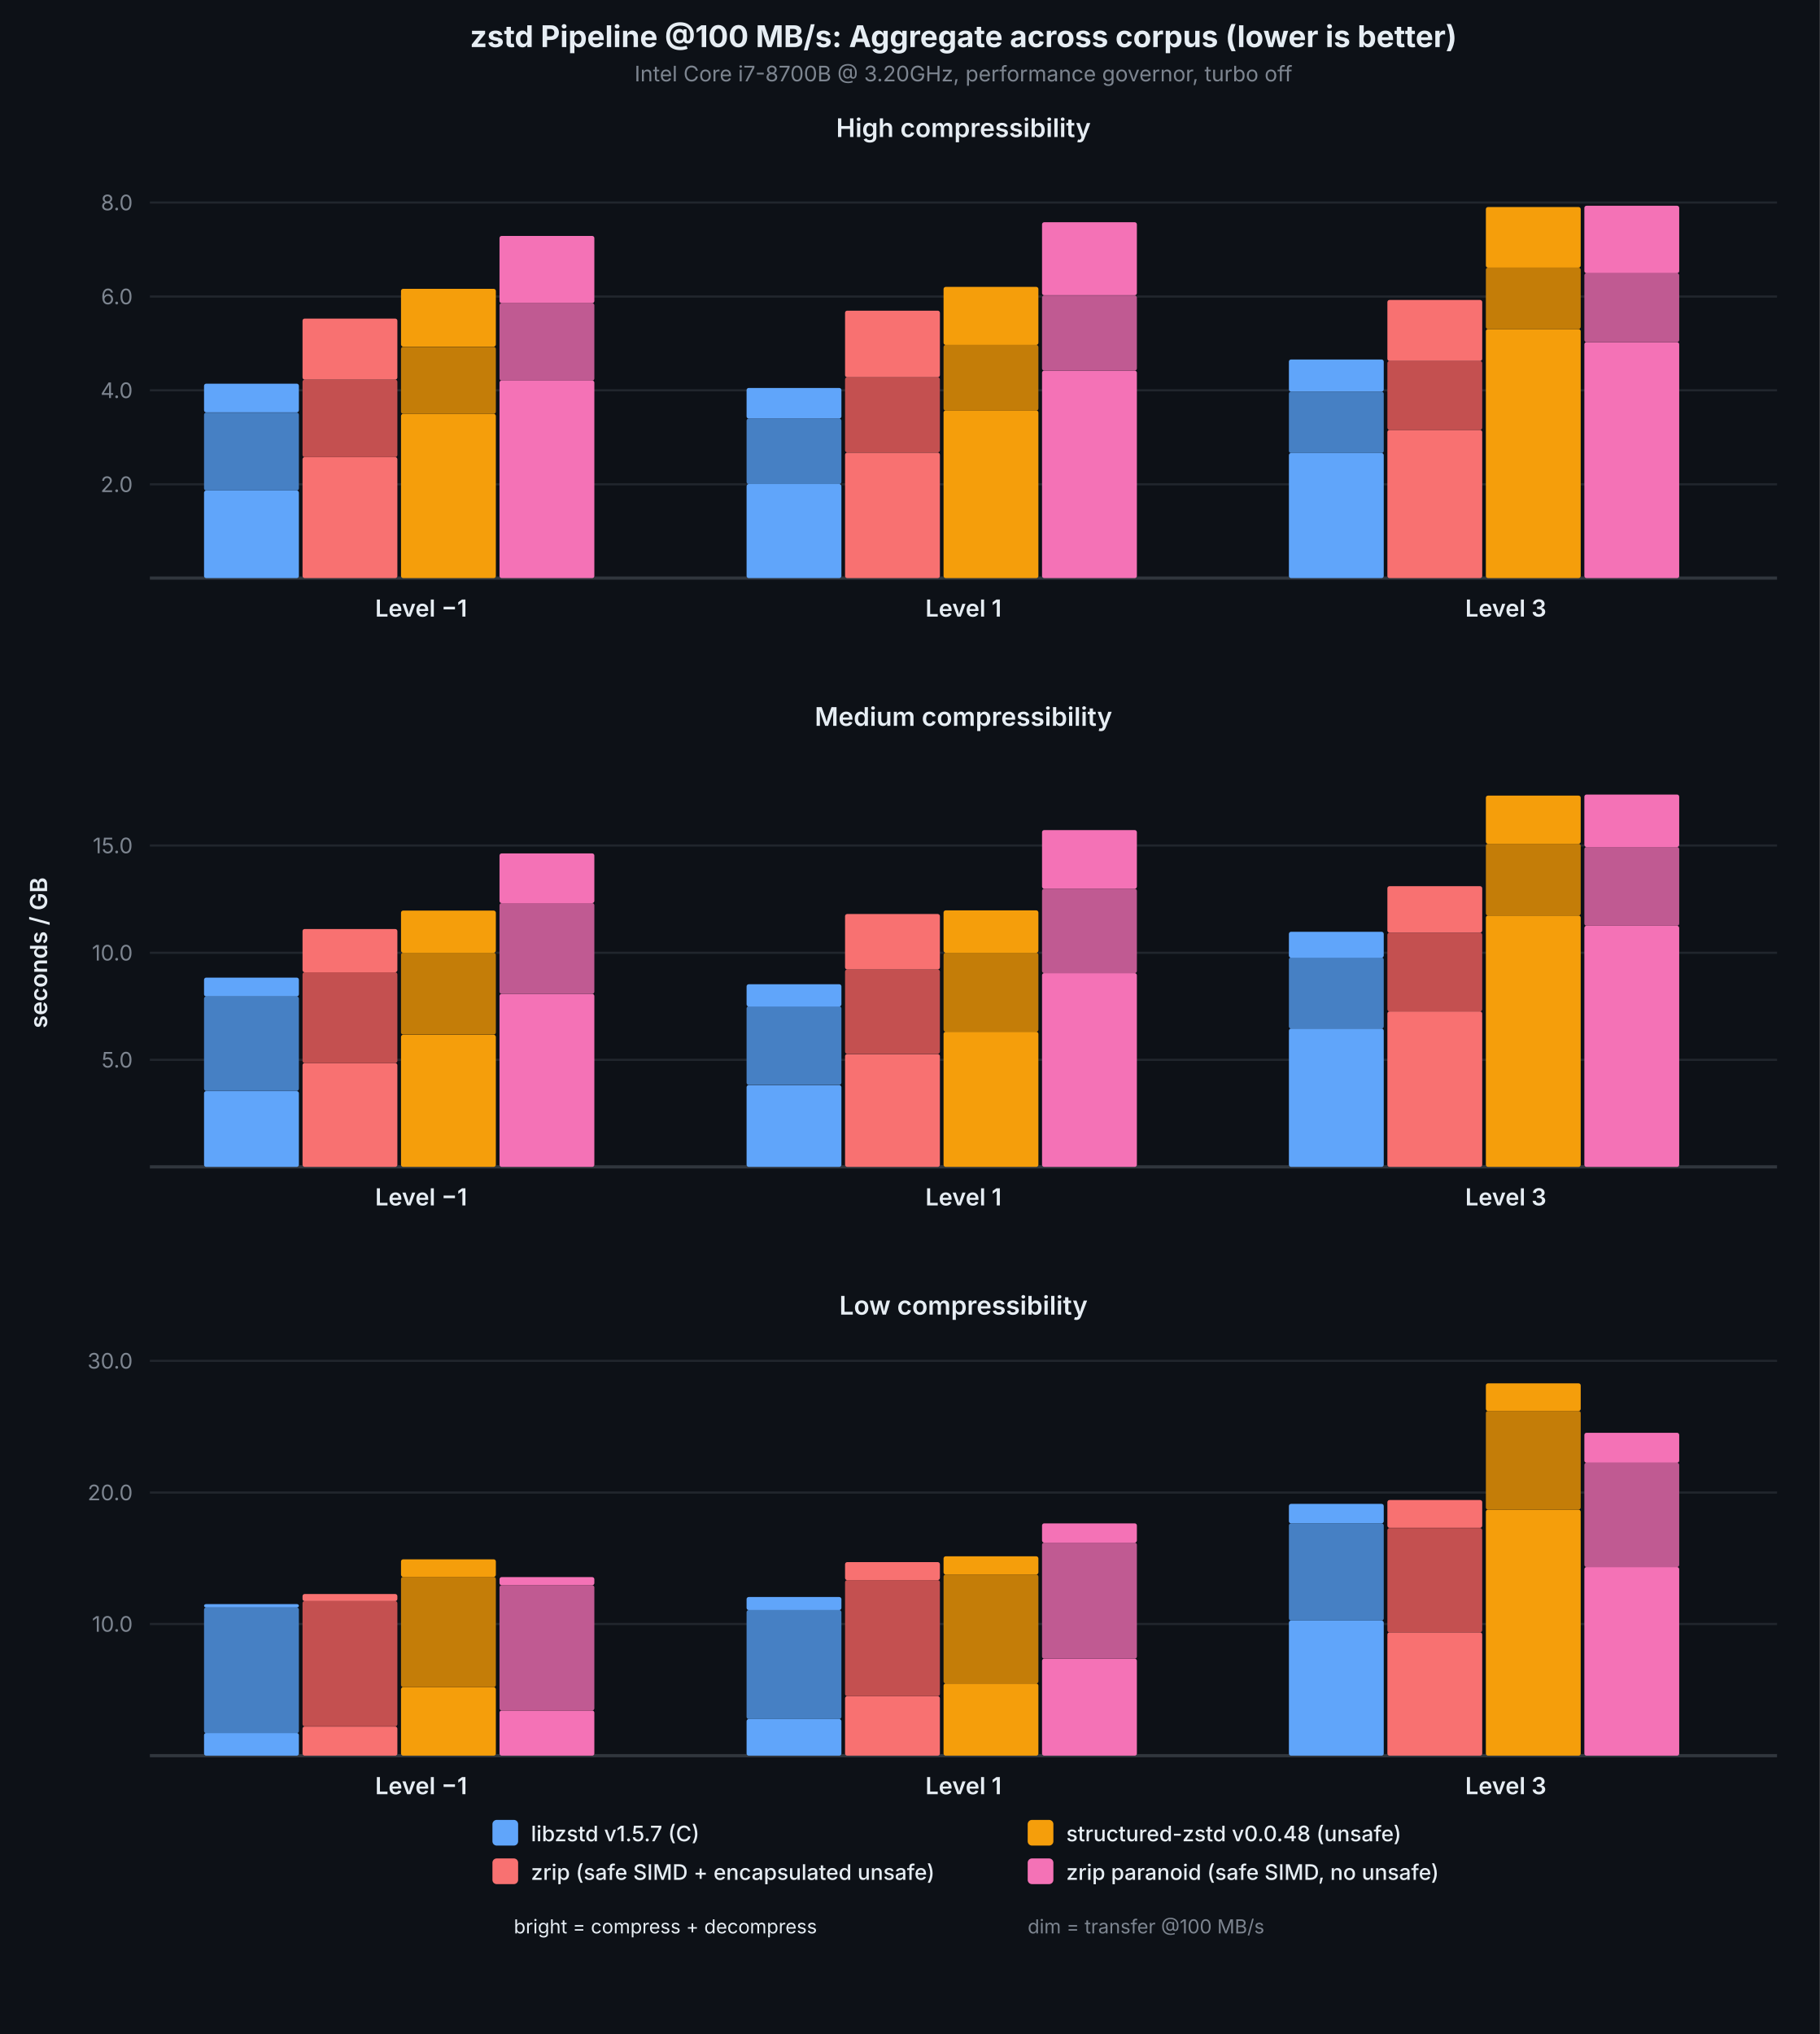
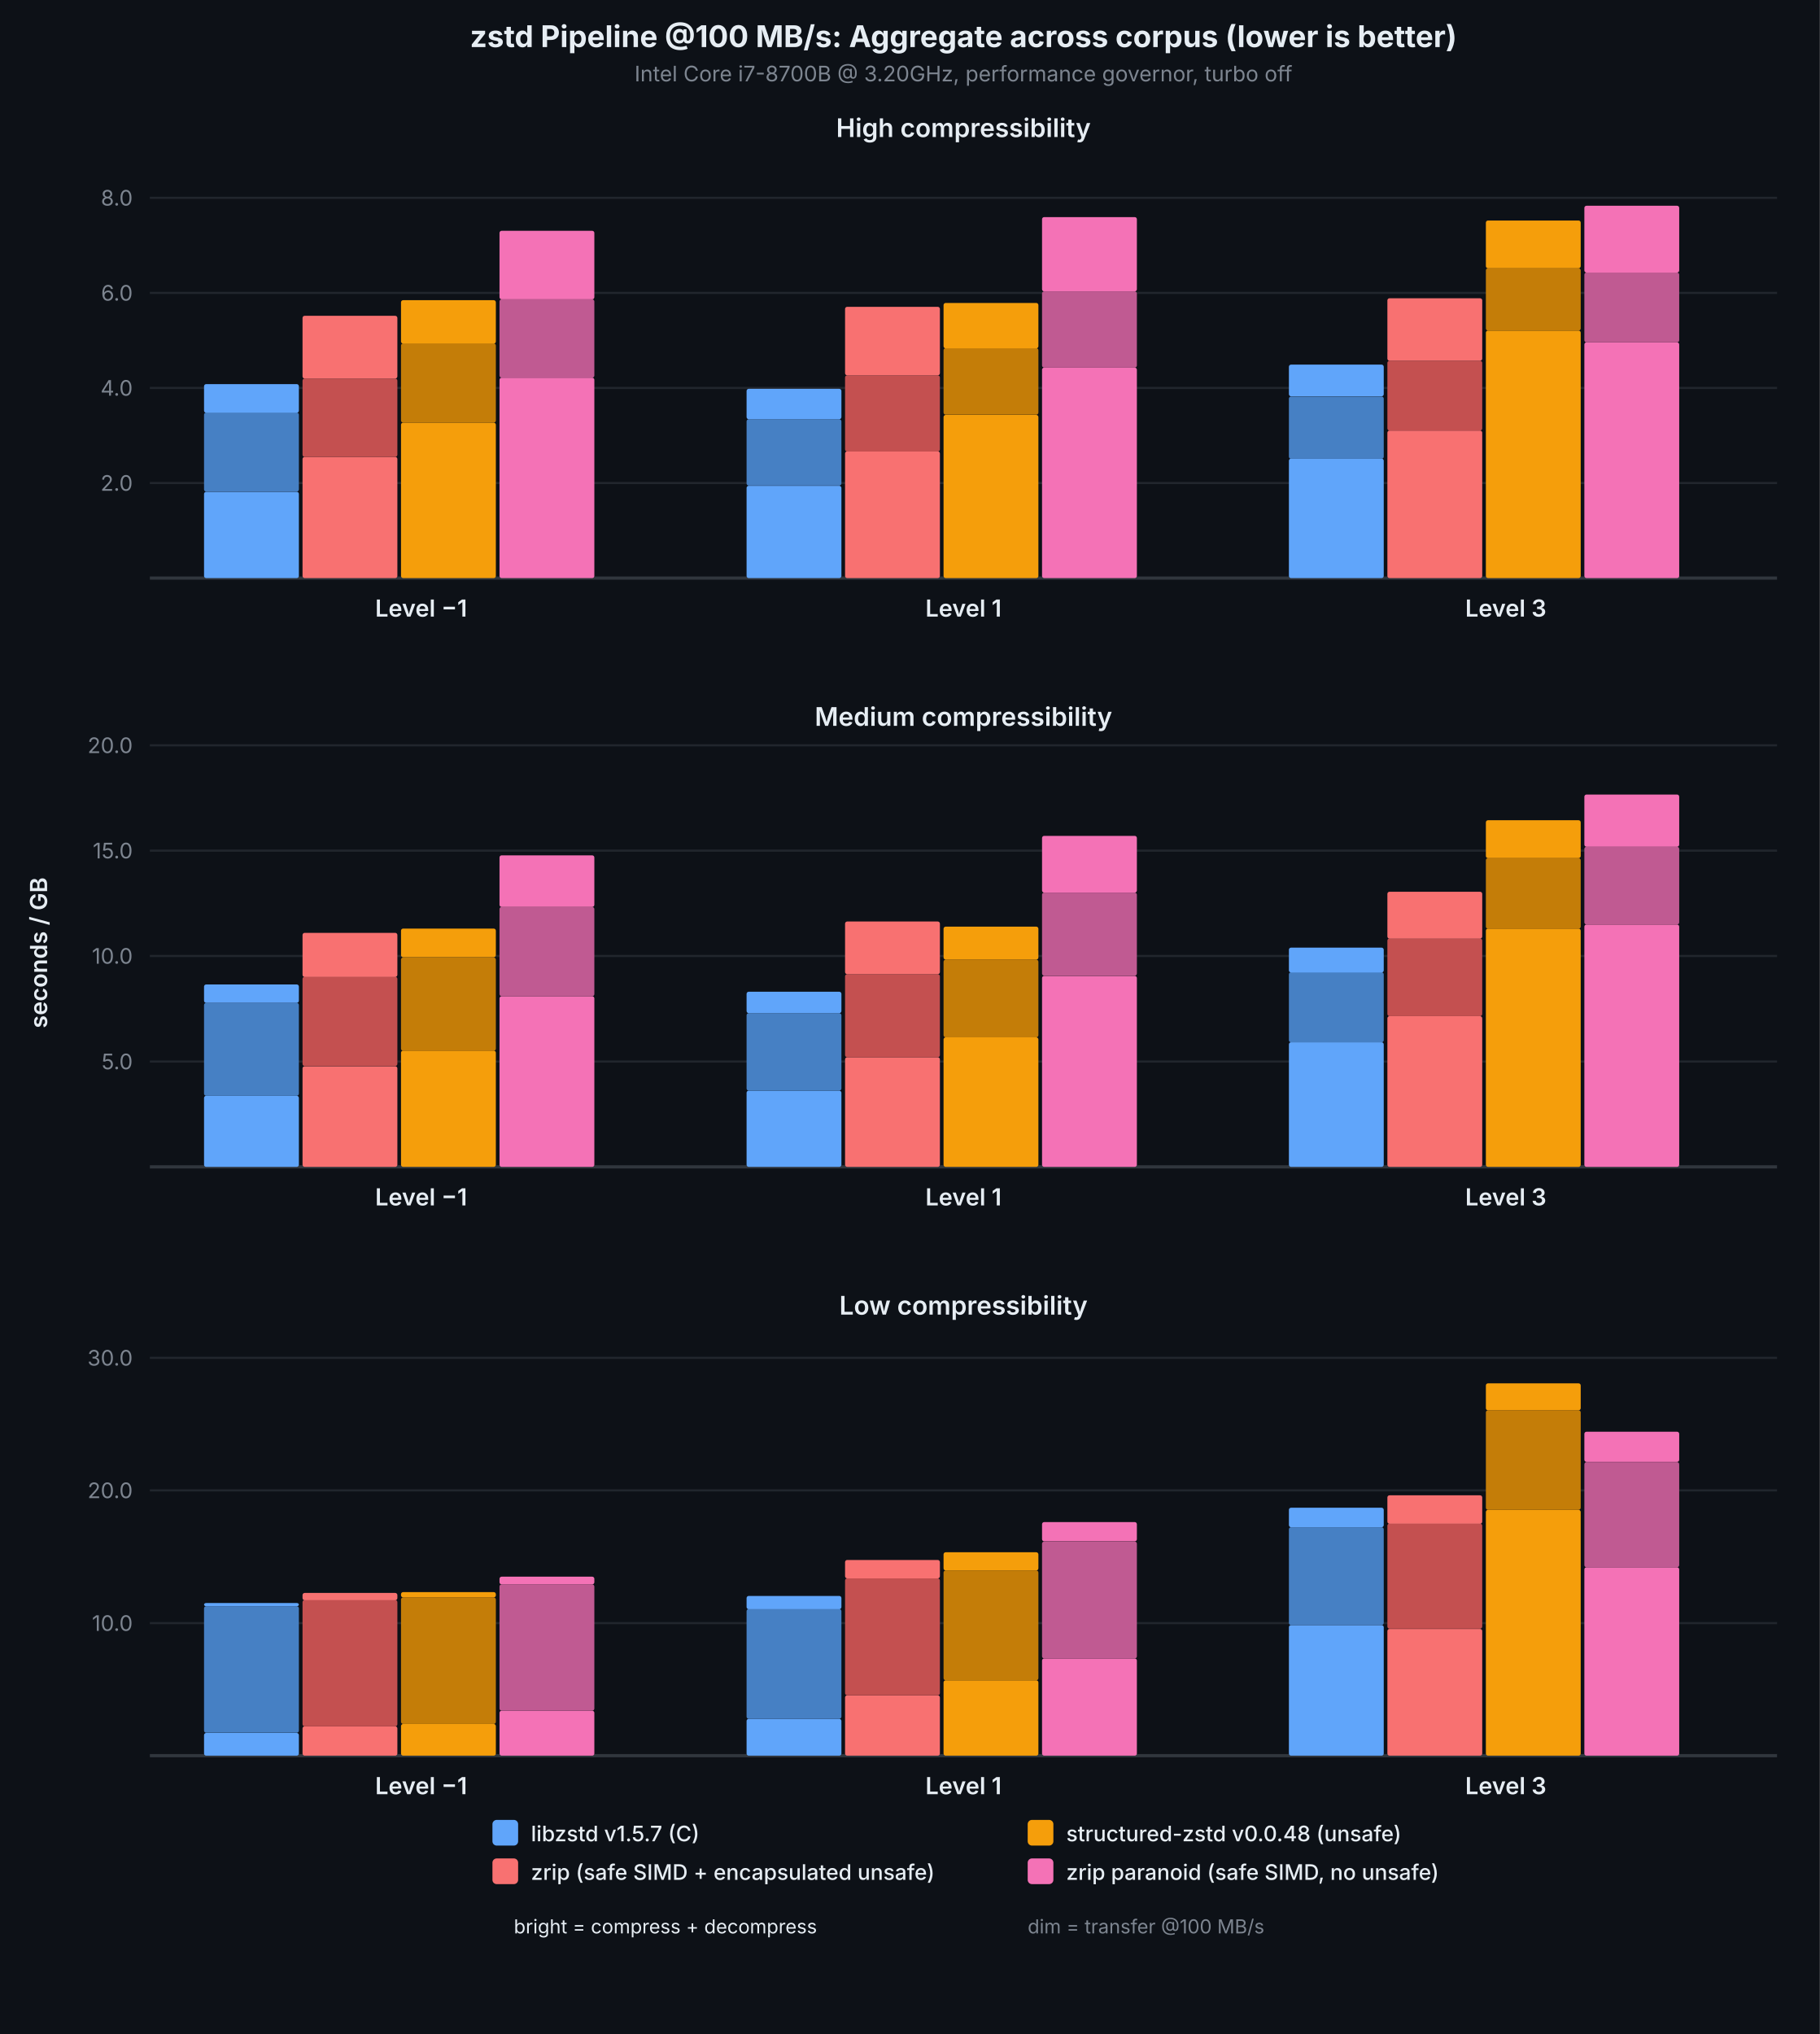
<svg xmlns="http://www.w3.org/2000/svg" viewBox="0 0 850 950" font-family="system-ui, -apple-system, sans-serif">
  <rect width="850" height="950" fill="#0d1117" />
  <text x="450.0" y="22" text-anchor="middle" fill="#e6edf3" font-size="14" font-weight="700">zstd Pipeline @100 MB/s: Aggregate across corpus (lower is better)</text>
  <text x="450.0" y="38" text-anchor="middle" fill="#7d8590" font-size="10">Intel Core i7-8700B @ 3.20GHz, performance governor, turbo off</text>
  <text x="22" y="445.0" text-anchor="middle" fill="#e6edf3" font-size="11" font-weight="600" transform="rotate(-90,22,445.0)">seconds / GB</text>
  <text x="450.0" y="64" text-anchor="middle" fill="#e6edf3" font-size="12" font-weight="600">High compressibility</text>
-   <line x1="70" y1="226.2" x2="830" y2="226.2" stroke="#21262d" stroke-width="1" />
-   <text x="62" y="226.2" text-anchor="end" dominant-baseline="middle" fill="#7d8590" font-size="10">2.0</text>
-   <line x1="70" y1="182.3" x2="830" y2="182.3" stroke="#21262d" stroke-width="1" />
-   <text x="62" y="182.3" text-anchor="end" dominant-baseline="middle" fill="#7d8590" font-size="10">4.0</text>
-   <line x1="70" y1="138.5" x2="830" y2="138.5" stroke="#21262d" stroke-width="1" />
-   <text x="62" y="138.5" text-anchor="end" dominant-baseline="middle" fill="#7d8590" font-size="10">6.0</text>
-   <line x1="70" y1="94.6" x2="830" y2="94.6" stroke="#21262d" stroke-width="1" />
-   <text x="62" y="94.6" text-anchor="end" dominant-baseline="middle" fill="#7d8590" font-size="10">8.0</text>
+   <line x1="70" y1="225.6" x2="830" y2="225.6" stroke="#21262d" stroke-width="1" />
+   <text x="62" y="225.6" text-anchor="end" dominant-baseline="middle" fill="#7d8590" font-size="10">2.0</text>
+   <line x1="70" y1="181.2" x2="830" y2="181.2" stroke="#21262d" stroke-width="1" />
+   <text x="62" y="181.2" text-anchor="end" dominant-baseline="middle" fill="#7d8590" font-size="10">4.0</text>
+   <line x1="70" y1="136.8" x2="830" y2="136.8" stroke="#21262d" stroke-width="1" />
+   <text x="62" y="136.8" text-anchor="end" dominant-baseline="middle" fill="#7d8590" font-size="10">6.0</text>
+   <line x1="70" y1="92.4" x2="830" y2="92.4" stroke="#21262d" stroke-width="1" />
+   <text x="62" y="92.4" text-anchor="end" dominant-baseline="middle" fill="#7d8590" font-size="10">8.0</text>
  <line x1="70" y1="270" x2="830" y2="270" stroke="#30363d" stroke-width="1.5" />
-   <rect x="95.3" y="229.1" width="44.3" height="40.9" fill="#60a5fa" rx="1" />
-   <rect x="95.3" y="192.7" width="44.3" height="36.4" fill="#4680c4" rx="1" />
-   <rect x="95.3" y="179.2" width="44.3" height="13.4" fill="#60a5fa" rx="1" />
-   <rect x="141.3" y="213.5" width="44.3" height="56.5" fill="#f87171" rx="1" />
-   <rect x="141.3" y="177.3" width="44.3" height="36.2" fill="#c45050" rx="1" />
-   <rect x="141.3" y="148.8" width="44.3" height="28.5" fill="#f87171" rx="1" />
-   <rect x="187.3" y="193.3" width="44.3" height="76.7" fill="#f59e0b" rx="1" />
-   <rect x="187.3" y="162.0" width="44.3" height="31.3" fill="#c47d08" rx="1" />
-   <rect x="187.3" y="134.9" width="44.3" height="27.0" fill="#f59e0b" rx="1" />
-   <rect x="233.3" y="177.7" width="44.3" height="92.3" fill="#f472b6" rx="1" />
-   <rect x="233.3" y="141.6" width="44.3" height="36.2" fill="#c05a92" rx="1" />
-   <rect x="233.3" y="110.2" width="44.3" height="31.4" fill="#f472b6" rx="1" />
+   <rect x="95.3" y="229.7" width="44.3" height="40.3" fill="#60a5fa" rx="1" />
+   <rect x="95.3" y="192.7" width="44.3" height="36.9" fill="#4680c4" rx="1" />
+   <rect x="95.3" y="179.4" width="44.3" height="13.4" fill="#60a5fa" rx="1" />
+   <rect x="141.3" y="213.4" width="44.3" height="56.6" fill="#f87171" rx="1" />
+   <rect x="141.3" y="176.8" width="44.3" height="36.6" fill="#c45050" rx="1" />
+   <rect x="141.3" y="147.5" width="44.3" height="29.3" fill="#f87171" rx="1" />
+   <rect x="187.3" y="197.4" width="44.3" height="72.6" fill="#f59e0b" rx="1" />
+   <rect x="187.3" y="160.4" width="44.3" height="37.0" fill="#c47d08" rx="1" />
+   <rect x="187.3" y="140.2" width="44.3" height="20.3" fill="#f59e0b" rx="1" />
+   <rect x="233.3" y="176.4" width="44.3" height="93.6" fill="#f472b6" rx="1" />
+   <rect x="233.3" y="139.8" width="44.3" height="36.6" fill="#c05a92" rx="1" />
+   <rect x="233.3" y="107.8" width="44.3" height="32.0" fill="#f472b6" rx="1" />
  <text x="196.7" y="288" text-anchor="middle" fill="#e6edf3" font-size="11" font-weight="600">Level −1</text>
-   <rect x="348.7" y="226.1" width="44.3" height="43.9" fill="#60a5fa" rx="1" />
-   <rect x="348.7" y="195.5" width="44.3" height="30.6" fill="#4680c4" rx="1" />
-   <rect x="348.7" y="181.2" width="44.3" height="14.3" fill="#60a5fa" rx="1" />
-   <rect x="394.7" y="211.4" width="44.3" height="58.6" fill="#f87171" rx="1" />
-   <rect x="394.7" y="176.2" width="44.3" height="35.1" fill="#c45050" rx="1" />
-   <rect x="394.7" y="145.1" width="44.3" height="31.1" fill="#f87171" rx="1" />
-   <rect x="440.7" y="191.7" width="44.3" height="78.3" fill="#f59e0b" rx="1" />
-   <rect x="440.7" y="161.1" width="44.3" height="30.7" fill="#c47d08" rx="1" />
-   <rect x="440.7" y="134.0" width="44.3" height="27.1" fill="#f59e0b" rx="1" />
-   <rect x="486.7" y="173.1" width="44.3" height="96.9" fill="#f472b6" rx="1" />
-   <rect x="486.7" y="138.0" width="44.3" height="35.1" fill="#c05a92" rx="1" />
-   <rect x="486.7" y="103.8" width="44.3" height="34.1" fill="#f472b6" rx="1" />
+   <rect x="348.7" y="226.9" width="44.3" height="43.1" fill="#60a5fa" rx="1" />
+   <rect x="348.7" y="195.8" width="44.3" height="31.0" fill="#4680c4" rx="1" />
+   <rect x="348.7" y="181.6" width="44.3" height="14.2" fill="#60a5fa" rx="1" />
+   <rect x="394.7" y="210.8" width="44.3" height="59.2" fill="#f87171" rx="1" />
+   <rect x="394.7" y="175.3" width="44.3" height="35.6" fill="#c45050" rx="1" />
+   <rect x="394.7" y="143.3" width="44.3" height="32.0" fill="#f87171" rx="1" />
+   <rect x="440.7" y="193.8" width="44.3" height="76.2" fill="#f59e0b" rx="1" />
+   <rect x="440.7" y="162.6" width="44.3" height="31.1" fill="#c47d08" rx="1" />
+   <rect x="440.7" y="141.5" width="44.3" height="21.2" fill="#f59e0b" rx="1" />
+   <rect x="486.7" y="171.7" width="44.3" height="98.3" fill="#f472b6" rx="1" />
+   <rect x="486.7" y="136.1" width="44.3" height="35.6" fill="#c05a92" rx="1" />
+   <rect x="486.7" y="101.4" width="44.3" height="34.7" fill="#f472b6" rx="1" />
  <text x="450.0" y="288" text-anchor="middle" fill="#e6edf3" font-size="11" font-weight="600">Level 1</text>
-   <rect x="602.0" y="211.6" width="44.3" height="58.4" fill="#60a5fa" rx="1" />
-   <rect x="602.0" y="182.9" width="44.3" height="28.7" fill="#4680c4" rx="1" />
-   <rect x="602.0" y="167.9" width="44.3" height="15.0" fill="#60a5fa" rx="1" />
-   <rect x="648.0" y="200.8" width="44.3" height="69.2" fill="#f87171" rx="1" />
-   <rect x="648.0" y="168.6" width="44.3" height="32.2" fill="#c45050" rx="1" />
-   <rect x="648.0" y="140.1" width="44.3" height="28.5" fill="#f87171" rx="1" />
-   <rect x="694.0" y="153.7" width="44.3" height="116.3" fill="#f59e0b" rx="1" />
-   <rect x="694.0" y="125.0" width="44.3" height="28.7" fill="#c47d08" rx="1" />
-   <rect x="694.0" y="96.7" width="44.3" height="28.3" fill="#f59e0b" rx="1" />
-   <rect x="740.0" y="159.8" width="44.3" height="110.2" fill="#f472b6" rx="1" />
-   <rect x="740.0" y="127.6" width="44.3" height="32.2" fill="#c05a92" rx="1" />
-   <rect x="740.0" y="96.1" width="44.3" height="31.5" fill="#f472b6" rx="1" />
+   <rect x="602.0" y="214.2" width="44.3" height="55.8" fill="#60a5fa" rx="1" />
+   <rect x="602.0" y="185.2" width="44.3" height="29.1" fill="#4680c4" rx="1" />
+   <rect x="602.0" y="170.3" width="44.3" height="14.8" fill="#60a5fa" rx="1" />
+   <rect x="648.0" y="201.1" width="44.3" height="68.9" fill="#f87171" rx="1" />
+   <rect x="648.0" y="168.5" width="44.3" height="32.6" fill="#c45050" rx="1" />
+   <rect x="648.0" y="139.3" width="44.3" height="29.2" fill="#f87171" rx="1" />
+   <rect x="694.0" y="154.4" width="44.3" height="115.6" fill="#f59e0b" rx="1" />
+   <rect x="694.0" y="125.3" width="44.3" height="29.1" fill="#c47d08" rx="1" />
+   <rect x="694.0" y="103.0" width="44.3" height="22.3" fill="#f59e0b" rx="1" />
+   <rect x="740.0" y="159.9" width="44.3" height="110.1" fill="#f472b6" rx="1" />
+   <rect x="740.0" y="127.3" width="44.3" height="32.6" fill="#c05a92" rx="1" />
+   <rect x="740.0" y="96.1" width="44.3" height="31.2" fill="#f472b6" rx="1" />
  <text x="703.3" y="288" text-anchor="middle" fill="#e6edf3" font-size="11" font-weight="600">Level 3</text>
  <text x="450.0" y="339" text-anchor="middle" fill="#e6edf3" font-size="12" font-weight="600">Medium compressibility</text>
-   <line x1="70" y1="495.0" x2="830" y2="495.0" stroke="#21262d" stroke-width="1" />
-   <text x="62" y="495.0" text-anchor="end" dominant-baseline="middle" fill="#7d8590" font-size="10">5.0</text>
-   <line x1="70" y1="445.0" x2="830" y2="445.0" stroke="#21262d" stroke-width="1" />
-   <text x="62" y="445.0" text-anchor="end" dominant-baseline="middle" fill="#7d8590" font-size="10">10.0</text>
-   <line x1="70" y1="394.9" x2="830" y2="394.9" stroke="#21262d" stroke-width="1" />
-   <text x="62" y="394.9" text-anchor="end" dominant-baseline="middle" fill="#7d8590" font-size="10">15.0</text>
+   <line x1="70" y1="495.8" x2="830" y2="495.8" stroke="#21262d" stroke-width="1" />
+   <text x="62" y="495.8" text-anchor="end" dominant-baseline="middle" fill="#7d8590" font-size="10">5.0</text>
+   <line x1="70" y1="446.5" x2="830" y2="446.5" stroke="#21262d" stroke-width="1" />
+   <text x="62" y="446.5" text-anchor="end" dominant-baseline="middle" fill="#7d8590" font-size="10">10.0</text>
+   <line x1="70" y1="397.3" x2="830" y2="397.3" stroke="#21262d" stroke-width="1" />
+   <text x="62" y="397.3" text-anchor="end" dominant-baseline="middle" fill="#7d8590" font-size="10">15.0</text>
+   <line x1="70" y1="348.1" x2="830" y2="348.1" stroke="#21262d" stroke-width="1" />
+   <text x="62" y="348.1" text-anchor="end" dominant-baseline="middle" fill="#7d8590" font-size="10">20.0</text>
  <line x1="70" y1="545" x2="830" y2="545" stroke="#30363d" stroke-width="1.5" />
-   <rect x="95.3" y="509.6" width="44.3" height="35.4" fill="#60a5fa" rx="1" />
-   <rect x="95.3" y="465.4" width="44.3" height="44.1" fill="#4680c4" rx="1" />
-   <rect x="95.3" y="456.6" width="44.3" height="8.8" fill="#60a5fa" rx="1" />
-   <rect x="141.3" y="496.5" width="44.3" height="48.5" fill="#f87171" rx="1" />
-   <rect x="141.3" y="454.1" width="44.3" height="42.4" fill="#c45050" rx="1" />
-   <rect x="141.3" y="433.9" width="44.3" height="20.2" fill="#f87171" rx="1" />
-   <rect x="187.3" y="483.3" width="44.3" height="61.7" fill="#f59e0b" rx="1" />
-   <rect x="187.3" y="445.0" width="44.3" height="38.2" fill="#c47d08" rx="1" />
-   <rect x="187.3" y="425.3" width="44.3" height="19.7" fill="#f59e0b" rx="1" />
-   <rect x="233.3" y="464.2" width="44.3" height="80.8" fill="#f472b6" rx="1" />
-   <rect x="233.3" y="421.8" width="44.3" height="42.4" fill="#c05a92" rx="1" />
-   <rect x="233.3" y="398.6" width="44.3" height="23.2" fill="#f472b6" rx="1" />
+   <rect x="95.3" y="511.8" width="44.3" height="33.2" fill="#60a5fa" rx="1" />
+   <rect x="95.3" y="468.4" width="44.3" height="43.4" fill="#4680c4" rx="1" />
+   <rect x="95.3" y="459.8" width="44.3" height="8.6" fill="#60a5fa" rx="1" />
+   <rect x="141.3" y="498.0" width="44.3" height="47.0" fill="#f87171" rx="1" />
+   <rect x="141.3" y="456.2" width="44.3" height="41.7" fill="#c45050" rx="1" />
+   <rect x="141.3" y="435.7" width="44.3" height="20.6" fill="#f87171" rx="1" />
+   <rect x="187.3" y="490.7" width="44.3" height="54.3" fill="#f59e0b" rx="1" />
+   <rect x="187.3" y="447.2" width="44.3" height="43.6" fill="#c47d08" rx="1" />
+   <rect x="187.3" y="433.7" width="44.3" height="13.4" fill="#f59e0b" rx="1" />
+   <rect x="233.3" y="465.3" width="44.3" height="79.7" fill="#f472b6" rx="1" />
+   <rect x="233.3" y="423.6" width="44.3" height="41.7" fill="#c05a92" rx="1" />
+   <rect x="233.3" y="399.5" width="44.3" height="24.1" fill="#f472b6" rx="1" />
  <text x="196.7" y="563" text-anchor="middle" fill="#e6edf3" font-size="11" font-weight="600">Level −1</text>
-   <rect x="348.7" y="506.8" width="44.3" height="38.2" fill="#60a5fa" rx="1" />
-   <rect x="348.7" y="470.0" width="44.3" height="36.7" fill="#4680c4" rx="1" />
-   <rect x="348.7" y="459.7" width="44.3" height="10.4" fill="#60a5fa" rx="1" />
-   <rect x="394.7" y="492.3" width="44.3" height="52.7" fill="#f87171" rx="1" />
-   <rect x="394.7" y="452.8" width="44.3" height="39.4" fill="#c45050" rx="1" />
-   <rect x="394.7" y="426.9" width="44.3" height="25.9" fill="#f87171" rx="1" />
-   <rect x="440.7" y="481.9" width="44.3" height="63.1" fill="#f59e0b" rx="1" />
-   <rect x="440.7" y="445.0" width="44.3" height="36.9" fill="#c47d08" rx="1" />
-   <rect x="440.7" y="425.2" width="44.3" height="19.8" fill="#f59e0b" rx="1" />
-   <rect x="486.7" y="454.5" width="44.3" height="90.5" fill="#f472b6" rx="1" />
-   <rect x="486.7" y="415.1" width="44.3" height="39.4" fill="#c05a92" rx="1" />
-   <rect x="486.7" y="387.7" width="44.3" height="27.4" fill="#f472b6" rx="1" />
+   <rect x="348.7" y="509.4" width="44.3" height="35.6" fill="#60a5fa" rx="1" />
+   <rect x="348.7" y="473.2" width="44.3" height="36.2" fill="#4680c4" rx="1" />
+   <rect x="348.7" y="463.2" width="44.3" height="10.0" fill="#60a5fa" rx="1" />
+   <rect x="394.7" y="493.8" width="44.3" height="51.2" fill="#f87171" rx="1" />
+   <rect x="394.7" y="455.0" width="44.3" height="38.8" fill="#c45050" rx="1" />
+   <rect x="394.7" y="430.4" width="44.3" height="24.6" fill="#f87171" rx="1" />
+   <rect x="440.7" y="484.5" width="44.3" height="60.5" fill="#f59e0b" rx="1" />
+   <rect x="440.7" y="448.2" width="44.3" height="36.3" fill="#c47d08" rx="1" />
+   <rect x="440.7" y="432.8" width="44.3" height="15.4" fill="#f59e0b" rx="1" />
+   <rect x="486.7" y="455.8" width="44.3" height="89.2" fill="#f472b6" rx="1" />
+   <rect x="486.7" y="416.9" width="44.3" height="38.8" fill="#c05a92" rx="1" />
+   <rect x="486.7" y="390.4" width="44.3" height="26.5" fill="#f472b6" rx="1" />
  <text x="450.0" y="563" text-anchor="middle" fill="#e6edf3" font-size="11" font-weight="600">Level 1</text>
-   <rect x="602.0" y="480.4" width="44.3" height="64.6" fill="#60a5fa" rx="1" />
-   <rect x="602.0" y="447.2" width="44.3" height="33.2" fill="#4680c4" rx="1" />
-   <rect x="602.0" y="435.2" width="44.3" height="12.1" fill="#60a5fa" rx="1" />
-   <rect x="648.0" y="472.4" width="44.3" height="72.6" fill="#f87171" rx="1" />
-   <rect x="648.0" y="435.6" width="44.3" height="36.8" fill="#c45050" rx="1" />
-   <rect x="648.0" y="413.9" width="44.3" height="21.7" fill="#f87171" rx="1" />
-   <rect x="694.0" y="427.6" width="44.3" height="117.4" fill="#f59e0b" rx="1" />
-   <rect x="694.0" y="394.1" width="44.3" height="33.5" fill="#c47d08" rx="1" />
-   <rect x="694.0" y="371.6" width="44.3" height="22.5" fill="#f59e0b" rx="1" />
-   <rect x="740.0" y="432.4" width="44.3" height="112.6" fill="#f472b6" rx="1" />
-   <rect x="740.0" y="395.6" width="44.3" height="36.8" fill="#c05a92" rx="1" />
-   <rect x="740.0" y="371.1" width="44.3" height="24.5" fill="#f472b6" rx="1" />
+   <rect x="602.0" y="486.8" width="44.3" height="58.2" fill="#60a5fa" rx="1" />
+   <rect x="602.0" y="454.1" width="44.3" height="32.7" fill="#4680c4" rx="1" />
+   <rect x="602.0" y="442.6" width="44.3" height="11.6" fill="#60a5fa" rx="1" />
+   <rect x="648.0" y="474.6" width="44.3" height="70.4" fill="#f87171" rx="1" />
+   <rect x="648.0" y="438.3" width="44.3" height="36.3" fill="#c45050" rx="1" />
+   <rect x="648.0" y="416.5" width="44.3" height="21.9" fill="#f87171" rx="1" />
+   <rect x="694.0" y="433.7" width="44.3" height="111.3" fill="#f59e0b" rx="1" />
+   <rect x="694.0" y="400.8" width="44.3" height="33.0" fill="#c47d08" rx="1" />
+   <rect x="694.0" y="383.1" width="44.3" height="17.7" fill="#f59e0b" rx="1" />
+   <rect x="740.0" y="431.8" width="44.3" height="113.2" fill="#f472b6" rx="1" />
+   <rect x="740.0" y="395.5" width="44.3" height="36.3" fill="#c05a92" rx="1" />
+   <rect x="740.0" y="371.1" width="44.3" height="24.4" fill="#f472b6" rx="1" />
  <text x="703.3" y="563" text-anchor="middle" fill="#e6edf3" font-size="11" font-weight="600">Level 3</text>
  <text x="450.0" y="614" text-anchor="middle" fill="#e6edf3" font-size="12" font-weight="600">Low compressibility</text>
-   <line x1="70" y1="758.5" x2="830" y2="758.5" stroke="#21262d" stroke-width="1" />
-   <text x="62" y="758.5" text-anchor="end" dominant-baseline="middle" fill="#7d8590" font-size="10">10.0</text>
-   <line x1="70" y1="697.1" x2="830" y2="697.1" stroke="#21262d" stroke-width="1" />
-   <text x="62" y="697.1" text-anchor="end" dominant-baseline="middle" fill="#7d8590" font-size="10">20.0</text>
-   <line x1="70" y1="635.6" x2="830" y2="635.6" stroke="#21262d" stroke-width="1" />
-   <text x="62" y="635.6" text-anchor="end" dominant-baseline="middle" fill="#7d8590" font-size="10">30.0</text>
+   <line x1="70" y1="758.1" x2="830" y2="758.1" stroke="#21262d" stroke-width="1" />
+   <text x="62" y="758.1" text-anchor="end" dominant-baseline="middle" fill="#7d8590" font-size="10">10.0</text>
+   <line x1="70" y1="696.1" x2="830" y2="696.1" stroke="#21262d" stroke-width="1" />
+   <text x="62" y="696.1" text-anchor="end" dominant-baseline="middle" fill="#7d8590" font-size="10">20.0</text>
+   <line x1="70" y1="634.2" x2="830" y2="634.2" stroke="#21262d" stroke-width="1" />
+   <text x="62" y="634.2" text-anchor="end" dominant-baseline="middle" fill="#7d8590" font-size="10">30.0</text>
  <line x1="70" y1="820" x2="830" y2="820" stroke="#30363d" stroke-width="1.5" />
  <rect x="95.3" y="809.4" width="44.3" height="10.6" fill="#60a5fa" rx="1" />
-   <rect x="95.3" y="750.8" width="44.3" height="58.7" fill="#4680c4" rx="1" />
-   <rect x="95.3" y="749.2" width="44.3" height="1.6" fill="#60a5fa" rx="1" />
-   <rect x="141.3" y="806.4" width="44.3" height="13.6" fill="#f87171" rx="1" />
-   <rect x="141.3" y="747.8" width="44.3" height="58.5" fill="#c45050" rx="1" />
-   <rect x="141.3" y="744.5" width="44.3" height="3.3" fill="#f87171" rx="1" />
-   <rect x="187.3" y="788.0" width="44.3" height="32.0" fill="#f59e0b" rx="1" />
-   <rect x="187.3" y="736.5" width="44.3" height="51.5" fill="#c47d08" rx="1" />
-   <rect x="187.3" y="728.3" width="44.3" height="8.2" fill="#f59e0b" rx="1" />
-   <rect x="233.3" y="798.9" width="44.3" height="21.1" fill="#f472b6" rx="1" />
-   <rect x="233.3" y="740.4" width="44.3" height="58.5" fill="#c05a92" rx="1" />
-   <rect x="233.3" y="736.6" width="44.3" height="3.8" fill="#f472b6" rx="1" />
+   <rect x="95.3" y="750.2" width="44.3" height="59.1" fill="#4680c4" rx="1" />
+   <rect x="95.3" y="748.7" width="44.3" height="1.5" fill="#60a5fa" rx="1" />
+   <rect x="141.3" y="806.3" width="44.3" height="13.7" fill="#f87171" rx="1" />
+   <rect x="141.3" y="747.3" width="44.3" height="59.0" fill="#c45050" rx="1" />
+   <rect x="141.3" y="744.0" width="44.3" height="3.4" fill="#f87171" rx="1" />
+   <rect x="187.3" y="805.2" width="44.3" height="14.8" fill="#f59e0b" rx="1" />
+   <rect x="187.3" y="746.1" width="44.3" height="59.1" fill="#c47d08" rx="1" />
+   <rect x="187.3" y="743.6" width="44.3" height="2.5" fill="#f59e0b" rx="1" />
+   <rect x="233.3" y="799.0" width="44.3" height="21.0" fill="#f472b6" rx="1" />
+   <rect x="233.3" y="740.0" width="44.3" height="59.0" fill="#c05a92" rx="1" />
+   <rect x="233.3" y="736.4" width="44.3" height="3.6" fill="#f472b6" rx="1" />
  <text x="196.7" y="838" text-anchor="middle" fill="#e6edf3" font-size="11" font-weight="600">Level −1</text>
-   <rect x="348.7" y="802.9" width="44.3" height="17.1" fill="#60a5fa" rx="1" />
-   <rect x="348.7" y="752.0" width="44.3" height="50.9" fill="#4680c4" rx="1" />
-   <rect x="348.7" y="745.9" width="44.3" height="6.1" fill="#60a5fa" rx="1" />
-   <rect x="394.7" y="792.2" width="44.3" height="27.8" fill="#f87171" rx="1" />
-   <rect x="394.7" y="738.0" width="44.3" height="54.2" fill="#c45050" rx="1" />
-   <rect x="394.7" y="729.6" width="44.3" height="8.4" fill="#f87171" rx="1" />
-   <rect x="440.7" y="786.3" width="44.3" height="33.7" fill="#f59e0b" rx="1" />
-   <rect x="440.7" y="735.4" width="44.3" height="50.9" fill="#c47d08" rx="1" />
-   <rect x="440.7" y="726.9" width="44.3" height="8.5" fill="#f59e0b" rx="1" />
-   <rect x="486.7" y="774.7" width="44.3" height="45.3" fill="#f472b6" rx="1" />
-   <rect x="486.7" y="720.5" width="44.3" height="54.2" fill="#c05a92" rx="1" />
-   <rect x="486.7" y="711.5" width="44.3" height="9.0" fill="#f472b6" rx="1" />
+   <rect x="348.7" y="802.8" width="44.3" height="17.2" fill="#60a5fa" rx="1" />
+   <rect x="348.7" y="751.5" width="44.3" height="51.3" fill="#4680c4" rx="1" />
+   <rect x="348.7" y="745.4" width="44.3" height="6.2" fill="#60a5fa" rx="1" />
+   <rect x="394.7" y="791.8" width="44.3" height="28.2" fill="#f87171" rx="1" />
+   <rect x="394.7" y="737.2" width="44.3" height="54.6" fill="#c45050" rx="1" />
+   <rect x="394.7" y="728.6" width="44.3" height="8.6" fill="#f87171" rx="1" />
+   <rect x="440.7" y="784.8" width="44.3" height="35.2" fill="#f59e0b" rx="1" />
+   <rect x="440.7" y="733.5" width="44.3" height="51.3" fill="#c47d08" rx="1" />
+   <rect x="440.7" y="725.0" width="44.3" height="8.5" fill="#f59e0b" rx="1" />
+   <rect x="486.7" y="774.6" width="44.3" height="45.4" fill="#f472b6" rx="1" />
+   <rect x="486.7" y="720.0" width="44.3" height="54.6" fill="#c05a92" rx="1" />
+   <rect x="486.7" y="710.9" width="44.3" height="9.0" fill="#f472b6" rx="1" />
  <text x="450.0" y="838" text-anchor="middle" fill="#e6edf3" font-size="11" font-weight="600">Level 1</text>
-   <rect x="602.0" y="756.9" width="44.3" height="63.1" fill="#60a5fa" rx="1" />
-   <rect x="602.0" y="711.5" width="44.3" height="45.4" fill="#4680c4" rx="1" />
-   <rect x="602.0" y="702.4" width="44.3" height="9.1" fill="#60a5fa" rx="1" />
-   <rect x="648.0" y="762.4" width="44.3" height="57.6" fill="#f87171" rx="1" />
-   <rect x="648.0" y="713.7" width="44.3" height="48.7" fill="#c45050" rx="1" />
-   <rect x="648.0" y="700.6" width="44.3" height="13.0" fill="#f87171" rx="1" />
-   <rect x="694.0" y="705.1" width="44.3" height="114.9" fill="#f59e0b" rx="1" />
-   <rect x="694.0" y="659.0" width="44.3" height="46.1" fill="#c47d08" rx="1" />
-   <rect x="694.0" y="646.1" width="44.3" height="12.9" fill="#f59e0b" rx="1" />
-   <rect x="740.0" y="731.9" width="44.3" height="88.1" fill="#f472b6" rx="1" />
-   <rect x="740.0" y="683.2" width="44.3" height="48.7" fill="#c05a92" rx="1" />
-   <rect x="740.0" y="669.2" width="44.3" height="14.0" fill="#f472b6" rx="1" />
+   <rect x="602.0" y="759.0" width="44.3" height="61.0" fill="#60a5fa" rx="1" />
+   <rect x="602.0" y="713.3" width="44.3" height="45.7" fill="#4680c4" rx="1" />
+   <rect x="602.0" y="704.2" width="44.3" height="9.1" fill="#60a5fa" rx="1" />
+   <rect x="648.0" y="760.8" width="44.3" height="59.2" fill="#f87171" rx="1" />
+   <rect x="648.0" y="711.6" width="44.3" height="49.1" fill="#c45050" rx="1" />
+   <rect x="648.0" y="698.4" width="44.3" height="13.3" fill="#f87171" rx="1" />
+   <rect x="694.0" y="705.2" width="44.3" height="114.8" fill="#f59e0b" rx="1" />
+   <rect x="694.0" y="658.7" width="44.3" height="46.5" fill="#c47d08" rx="1" />
+   <rect x="694.0" y="646.1" width="44.3" height="12.6" fill="#f59e0b" rx="1" />
+   <rect x="740.0" y="732.0" width="44.3" height="88.0" fill="#f472b6" rx="1" />
+   <rect x="740.0" y="682.9" width="44.3" height="49.1" fill="#c05a92" rx="1" />
+   <rect x="740.0" y="668.7" width="44.3" height="14.1" fill="#f472b6" rx="1" />
  <text x="703.3" y="838" text-anchor="middle" fill="#e6edf3" font-size="11" font-weight="600">Level 3</text>
  <rect x="230" y="850" width="12" height="12" fill="#60a5fa" rx="2" />
  <text x="248" y="860" fill="#e6edf3" font-size="10" font-weight="500">libzstd v1.5.7 (C)</text>
  <rect x="230" y="868" width="12" height="12" fill="#f87171" rx="2" />
  <text x="248" y="878" fill="#e6edf3" font-size="10" font-weight="500">zrip (safe SIMD + encapsulated unsafe)</text>
  <rect x="480" y="850" width="12" height="12" fill="#f59e0b" rx="2" />
  <text x="498" y="860" fill="#e6edf3" font-size="10" font-weight="500">structured-zstd v0.0.48 (unsafe)</text>
  <rect x="480" y="868" width="12" height="12" fill="#f472b6" rx="2" />
  <text x="498" y="878" fill="#e6edf3" font-size="10" font-weight="500">zrip paranoid (safe SIMD, no unsafe)</text>
  <text x="240" y="903" fill="#e6edf3" font-size="9">bright = compress + decompress</text>
  <text x="480" y="903" fill="#7d8590" font-size="9">dim = transfer @100 MB/s</text>
</svg>
